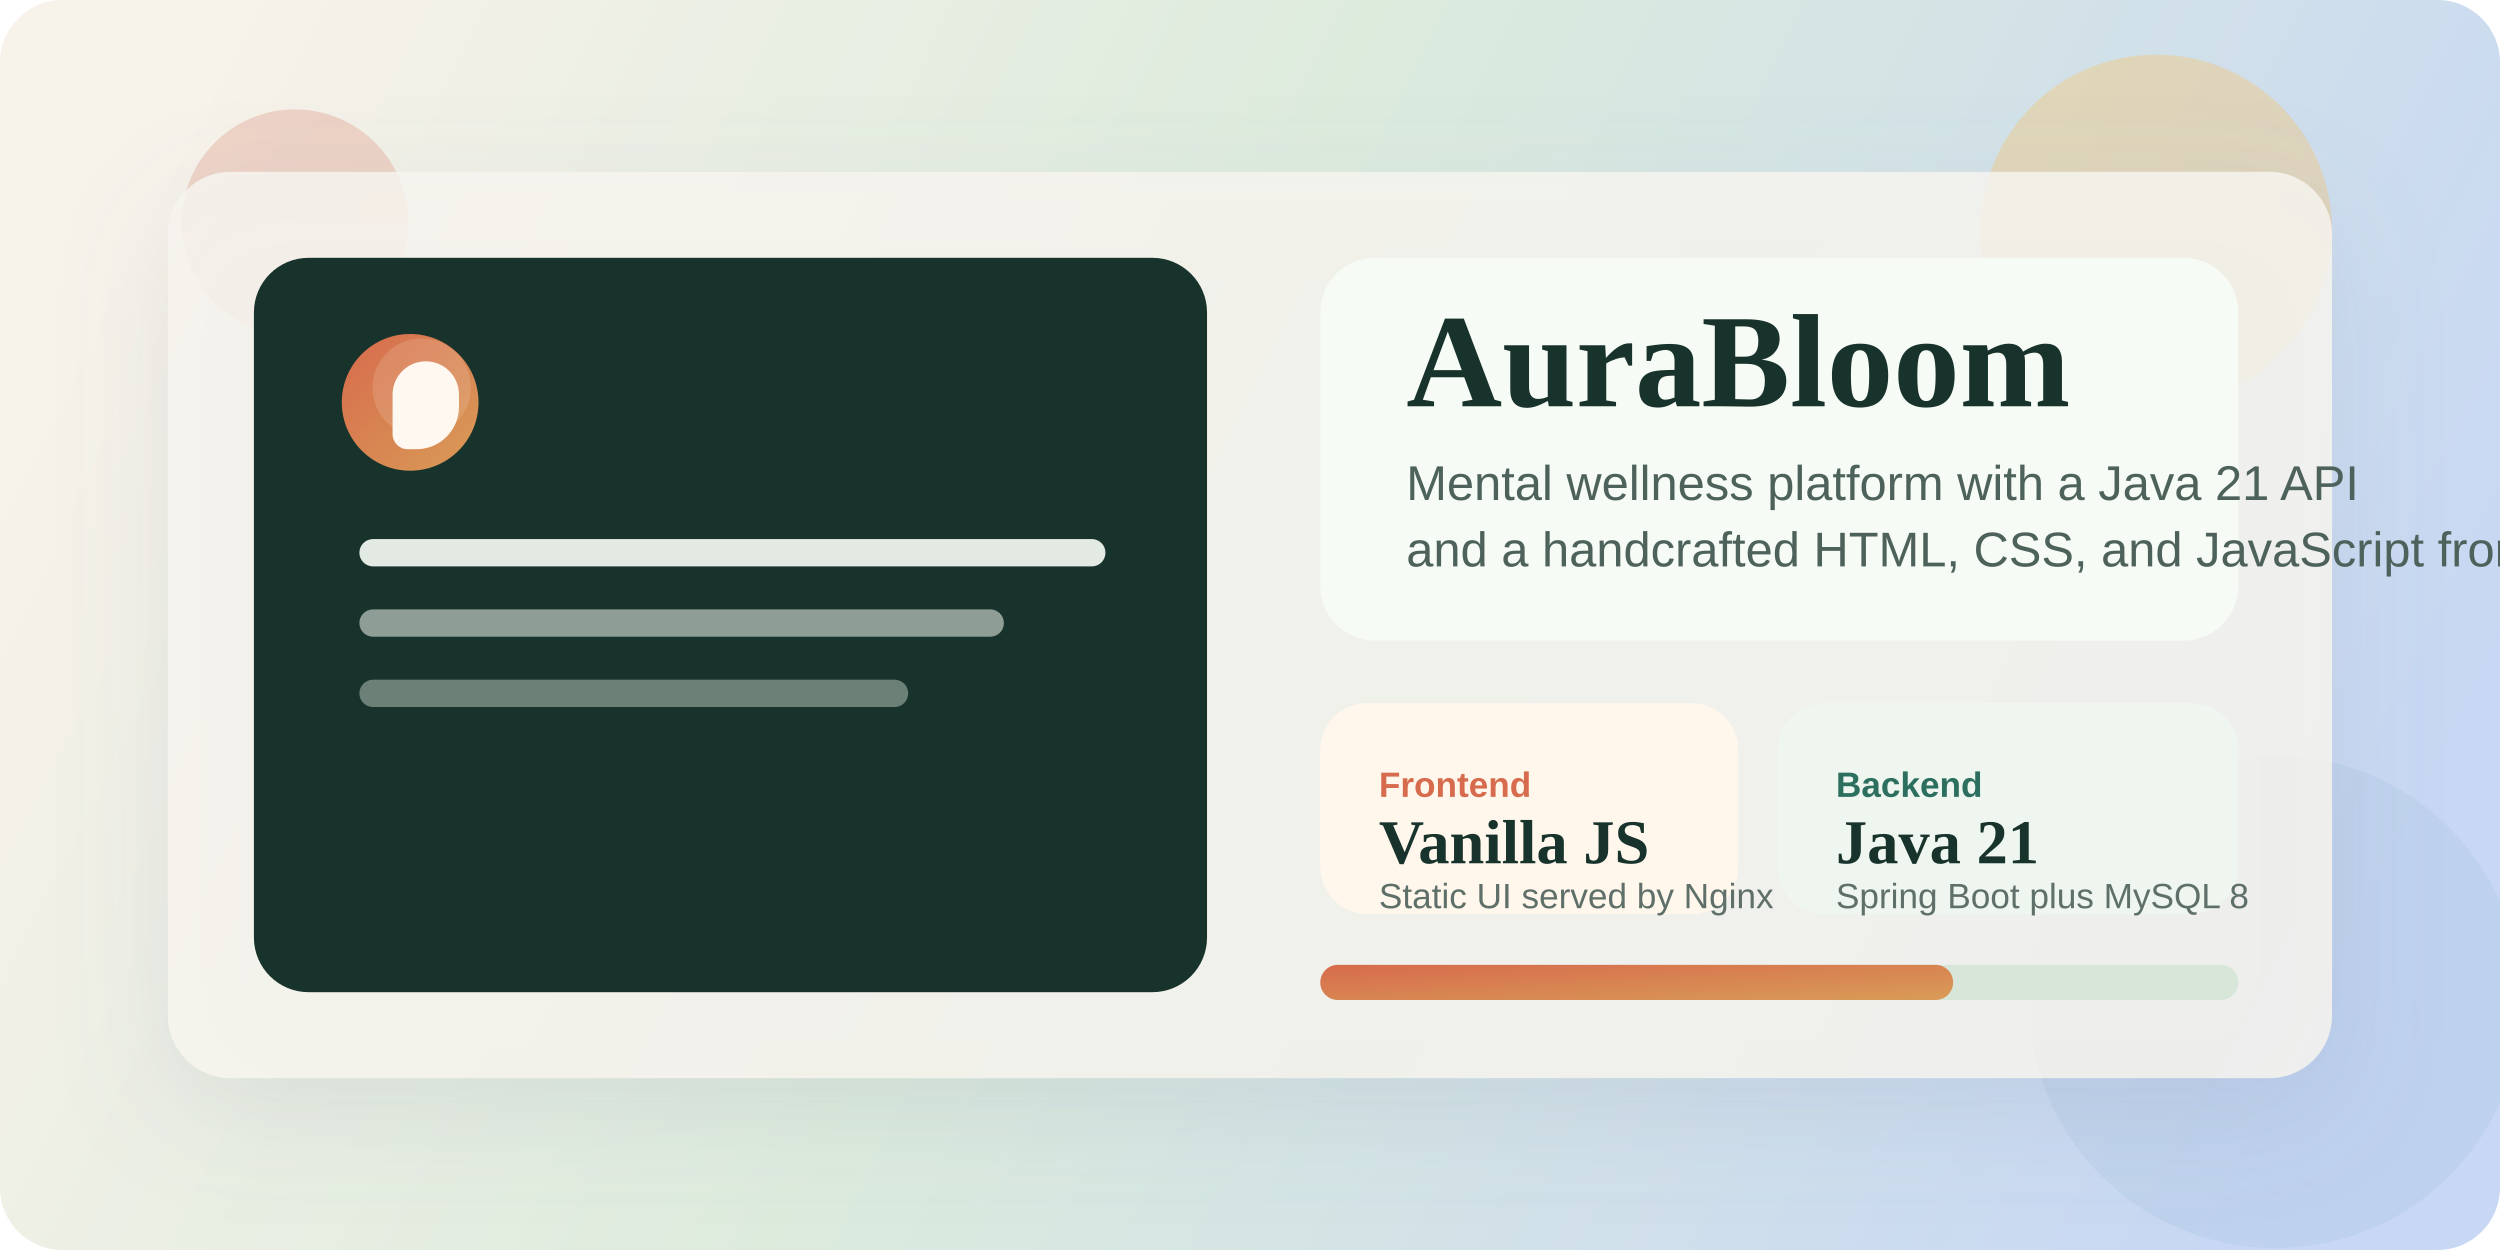
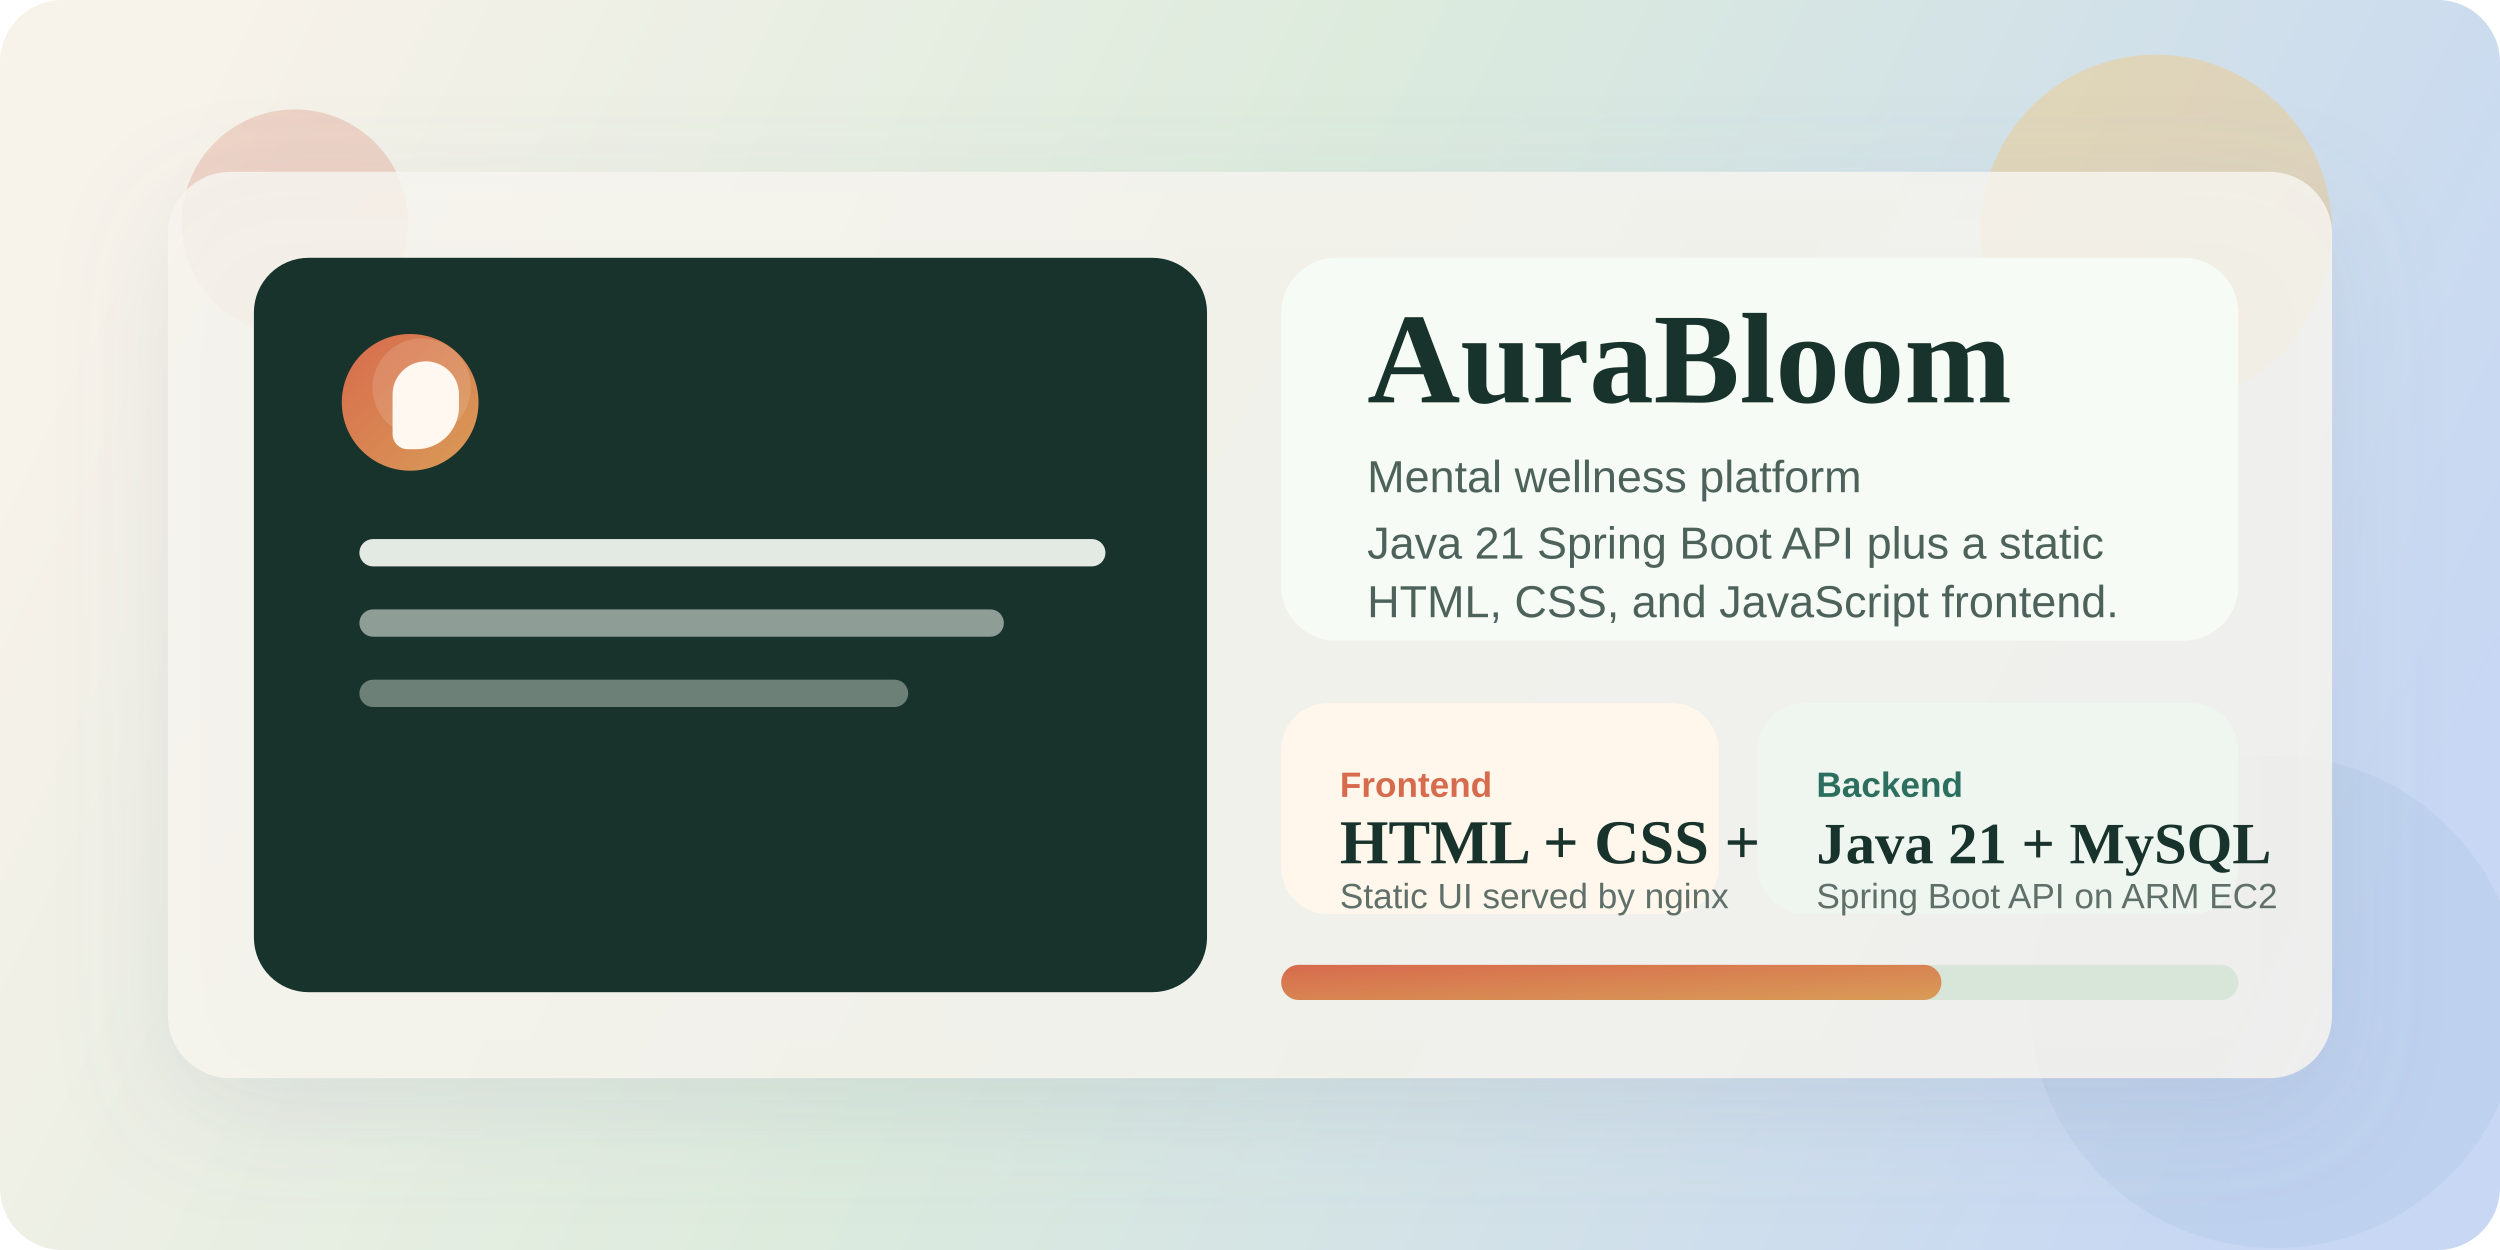
<svg xmlns="http://www.w3.org/2000/svg" width="1280" height="640" viewBox="0 0 1280 640" fill="none">
  <defs>
    <linearGradient id="bg" x1="88" y1="70" x2="1160" y2="600" gradientUnits="userSpaceOnUse">
      <stop stop-color="#F7F2EA" />
      <stop offset="0.45" stop-color="#DCEBDD" />
      <stop offset="1" stop-color="#C7D7F4" />
    </linearGradient>
    <linearGradient id="card" x1="0" y1="0" x2="520" y2="340" gradientUnits="userSpaceOnUse">
      <stop stop-color="#FFFDF9" />
      <stop offset="1" stop-color="#F6FBF5" />
    </linearGradient>
    <linearGradient id="accent" x1="0" y1="0" x2="1" y2="1">
      <stop stop-color="#D76B4D" />
      <stop offset="1" stop-color="#D99C57" />
    </linearGradient>
    <filter id="shadow" x="0" y="0" width="1280" height="640" filterUnits="userSpaceOnUse" color-interpolation-filters="sRGB">
      <feDropShadow dx="0" dy="18" stdDeviation="28" flood-color="#7E8AA8" flood-opacity="0.18" />
    </filter>
  </defs>
  <rect width="1280" height="640" rx="32" fill="url(#bg)" />
  <circle cx="1104" cy="118" r="90" fill="#F3C67A" fill-opacity="0.42" />
  <circle cx="151" cy="114" r="58" fill="#D98A73" fill-opacity="0.30" />
  <circle cx="1165" cy="513" r="126" fill="#9AB7D7" fill-opacity="0.18" />
  <g filter="url(#shadow)">
    <rect x="86" y="88" width="1108" height="464" rx="32" fill="#F7F5EF" fill-opacity="0.84" />
  </g>
  <rect x="130" y="132" width="488" height="376" rx="28" fill="#18332C" />
  <circle cx="210" cy="206" r="35" fill="url(#accent)" />
  <path d="M201 202C201 192.611 208.611 185 218 185C227.389 185 235 192.611 235 202V208.267C235 220.27 225.27 230 213.267 230H208.733C204.462 230 201 226.538 201 222.267V202Z" fill="#FFF8F0" />
  <path d="M215.863 223.602C229.764 223.602 241.034 212.332 241.034 198.431C241.034 184.53 229.764 173.26 215.863 173.26C201.962 173.26 190.692 184.53 190.692 198.431C190.692 212.332 201.962 223.602 215.863 223.602Z" fill="#FFF8F0" fill-opacity="0.14" />
  <rect x="184" y="276" width="382" height="14" rx="7" fill="#EEF3EC" fill-opacity="0.95" />
  <rect x="184" y="312" width="330" height="14" rx="7" fill="#EEF3EC" fill-opacity="0.55" />
  <rect x="184" y="348" width="281" height="14" rx="7" fill="#EEF3EC" fill-opacity="0.40" />
-   <rect x="676" y="132" width="470" height="196" rx="28" fill="url(#card)" />
-   <text x="720" y="208" fill="#18332C" font-family="Georgia, 'Times New Roman', serif" font-size="68" font-weight="700">AuraBloom</text>
-   <text x="720" y="256" fill="#4E625C" font-family="Arial, Helvetica, sans-serif" font-size="25">Mental wellness platform with a Java 21 API</text>
-   <text x="720" y="290" fill="#4E625C" font-family="Arial, Helvetica, sans-serif" font-size="25">and a handcrafted HTML, CSS, and JavaScript frontend.</text>
-   <rect x="676" y="360" width="214" height="108" rx="24" fill="#FFF7EC" />
-   <text x="706" y="408" fill="#D76B4D" font-family="Arial, Helvetica, sans-serif" font-size="18" font-weight="700">Frontend</text>
-   <text x="706" y="442" fill="#18332C" font-family="Georgia, 'Times New Roman', serif" font-size="32" font-weight="700">Vanilla JS</text>
-   <text x="706" y="465" fill="#5F6F69" font-family="Arial, Helvetica, sans-serif" font-size="18">Static UI served by Nginx</text>
-   <rect x="910" y="360" width="236" height="108" rx="24" fill="#EFF6F0" />
-   <text x="940" y="408" fill="#2D6F5F" font-family="Arial, Helvetica, sans-serif" font-size="18" font-weight="700">Backend</text>
-   <text x="940" y="442" fill="#18332C" font-family="Georgia, 'Times New Roman', serif" font-size="32" font-weight="700">Java 21</text>
-   <text x="940" y="465" fill="#5F6F69" font-family="Arial, Helvetica, sans-serif" font-size="18">Spring Boot plus MySQL 8</text>
-   <rect x="676" y="494" width="470" height="18" rx="9" fill="#D8E6D9" />
-   <rect x="676" y="494" width="324" height="18" rx="9" fill="url(#accent)" />
+   <rect x="656" y="132" width="490" height="196" rx="28" fill="url(#card)" />
+   <text x="700" y="206" fill="#18332C" font-family="Georgia, 'Times New Roman', serif" font-size="66" font-weight="700">AuraBloom</text>
+   <text x="700" y="252" fill="#4E625C" font-family="Arial, Helvetica, sans-serif" font-size="23">Mental wellness platform</text>
+   <text x="700" y="286" fill="#4E625C" font-family="Arial, Helvetica, sans-serif" font-size="23">Java 21 Spring Boot API plus a static</text>
+   <text x="700" y="316" fill="#4E625C" font-family="Arial, Helvetica, sans-serif" font-size="23">HTML, CSS, and JavaScript frontend.</text>
+   <rect x="656" y="360" width="224" height="108" rx="24" fill="#FFF7EC" />
+   <text x="686" y="408" fill="#D76B4D" font-family="Arial, Helvetica, sans-serif" font-size="18" font-weight="700">Frontend</text>
+   <text x="686" y="442" fill="#18332C" font-family="Georgia, 'Times New Roman', serif" font-size="32" font-weight="700">HTML + CSS + JS</text>
+   <text x="686" y="465" fill="#5F6F69" font-family="Arial, Helvetica, sans-serif" font-size="18">Static UI served by nginx</text>
+   <rect x="900" y="360" width="246" height="108" rx="24" fill="#EFF6F0" />
+   <text x="930" y="408" fill="#2D6F5F" font-family="Arial, Helvetica, sans-serif" font-size="18" font-weight="700">Backend</text>
+   <text x="930" y="442" fill="#18332C" font-family="Georgia, 'Times New Roman', serif" font-size="30" font-weight="700">Java 21 + MySQL</text>
+   <text x="930" y="465" fill="#5F6F69" font-family="Arial, Helvetica, sans-serif" font-size="18">Spring Boot API on ARM EC2</text>
+   <rect x="656" y="494" width="490" height="18" rx="9" fill="#D8E6D9" />
+   <rect x="656" y="494" width="338" height="18" rx="9" fill="url(#accent)" />
</svg>
